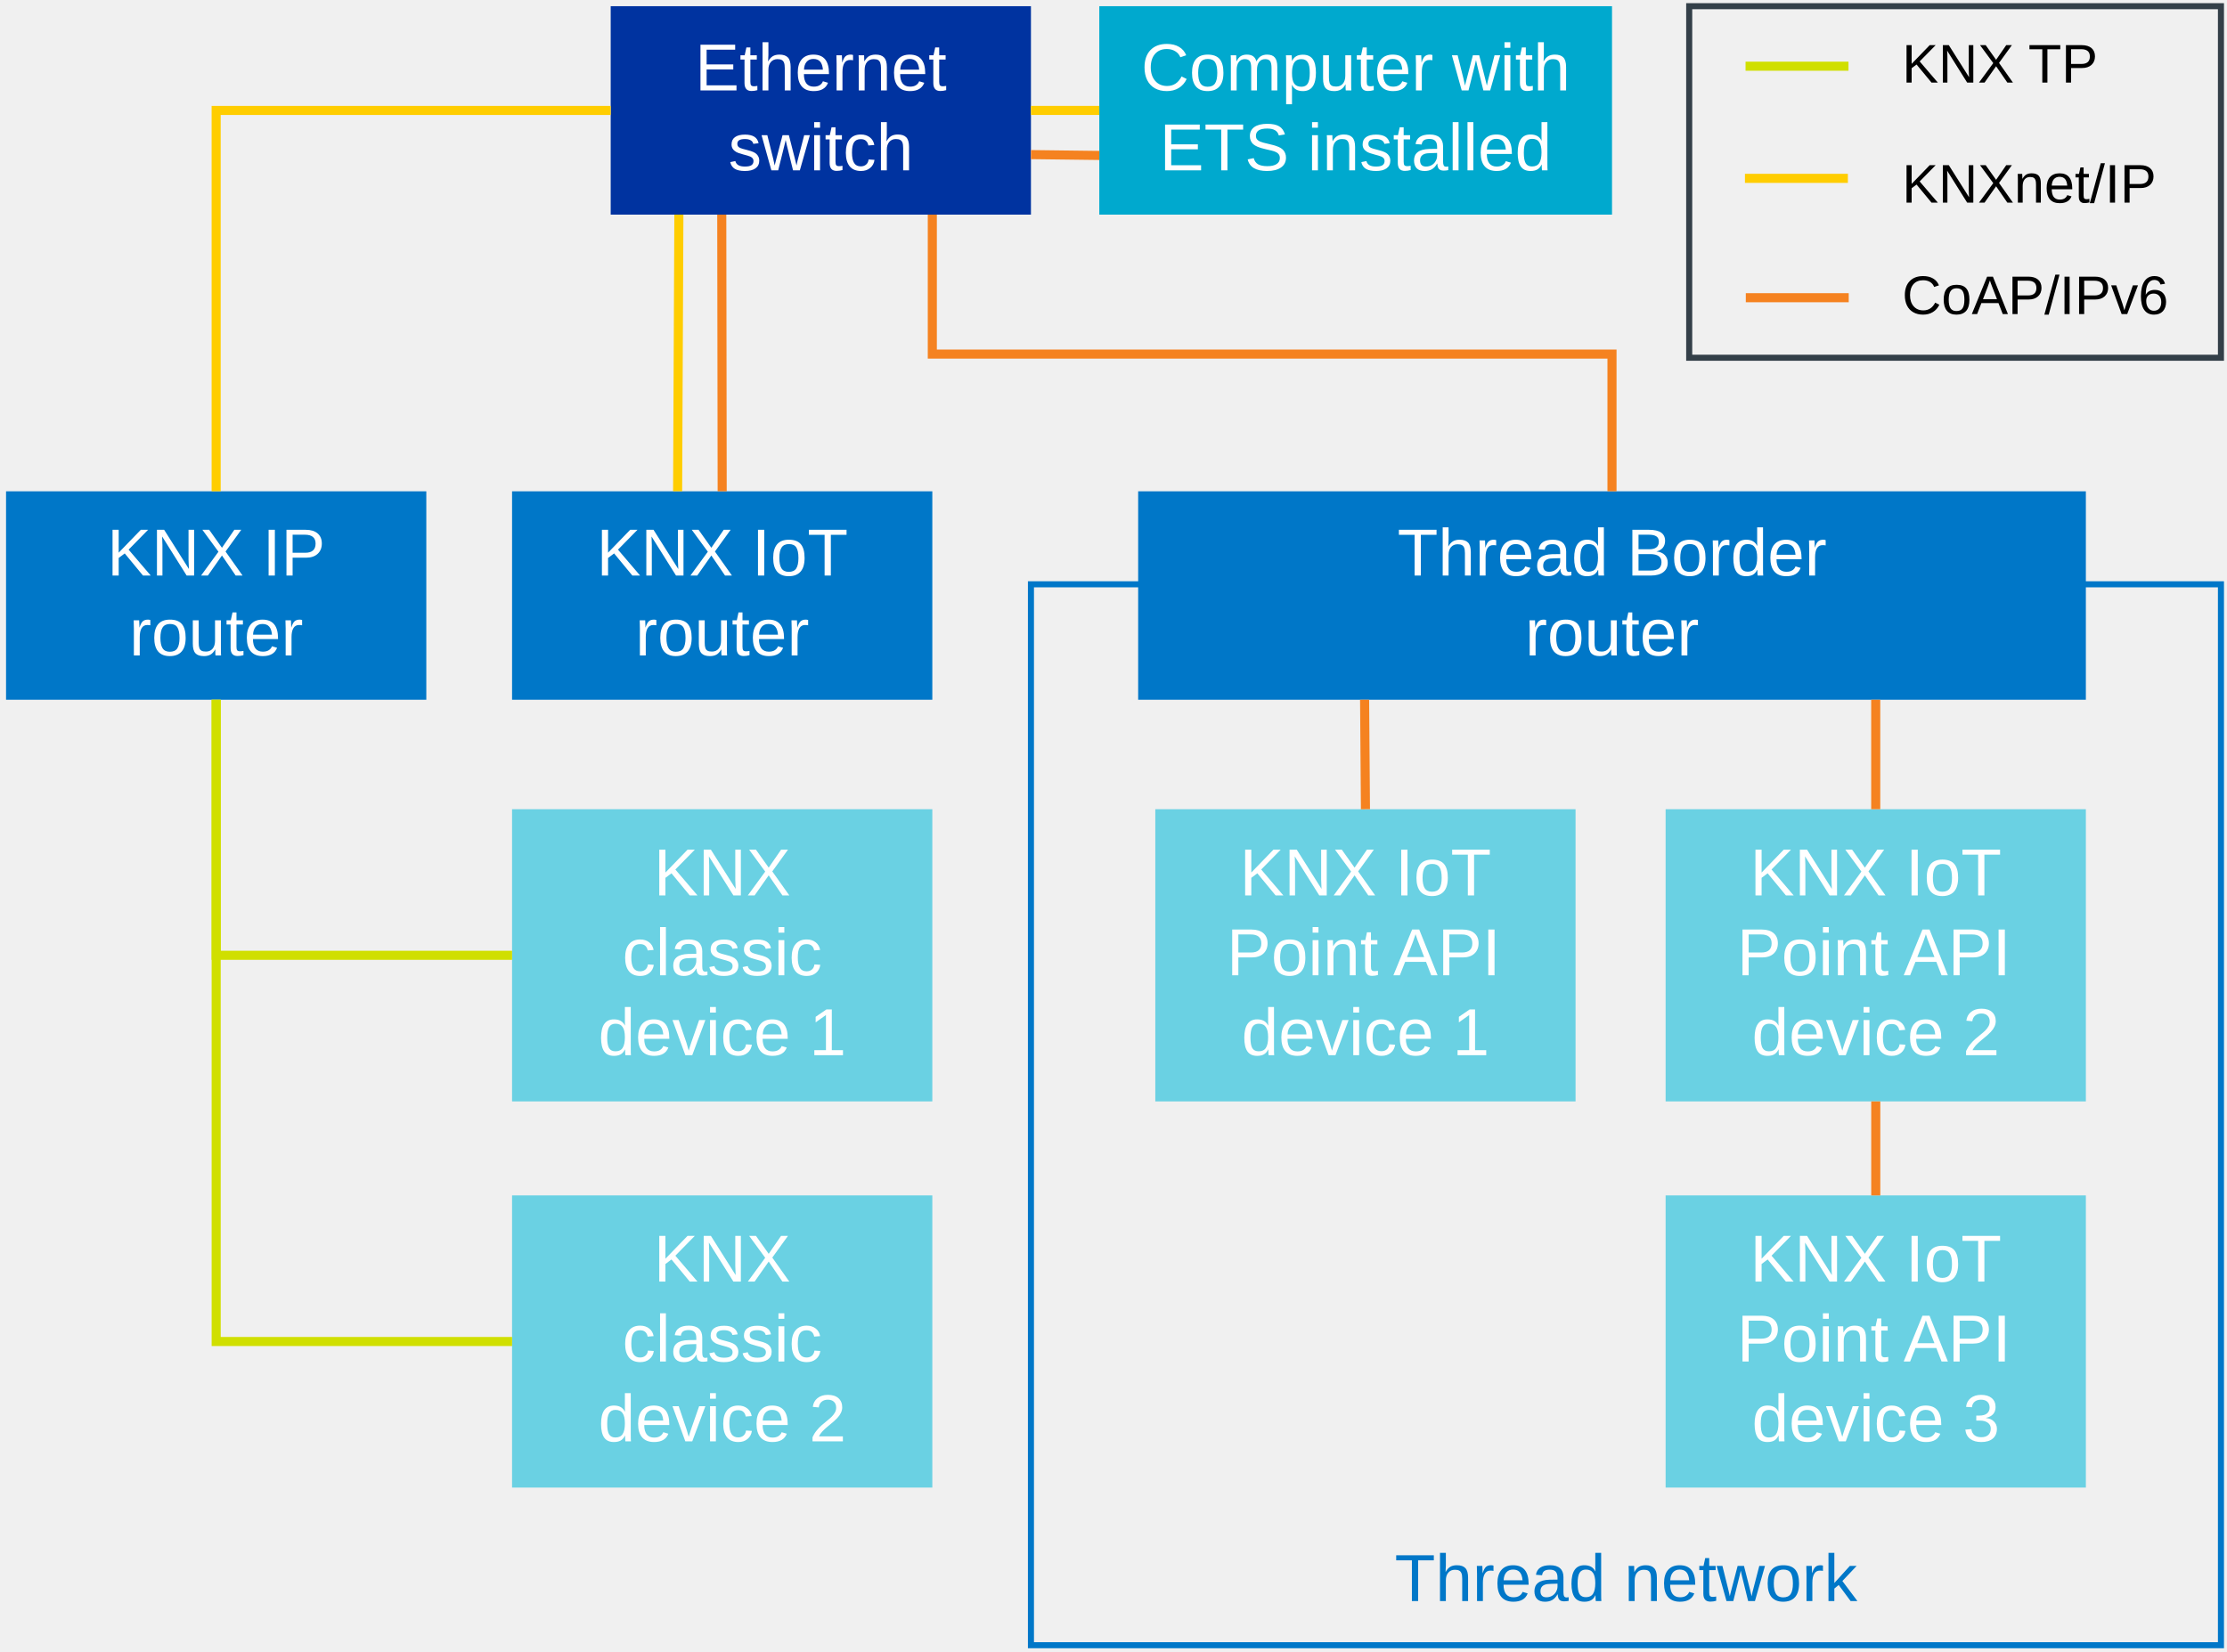
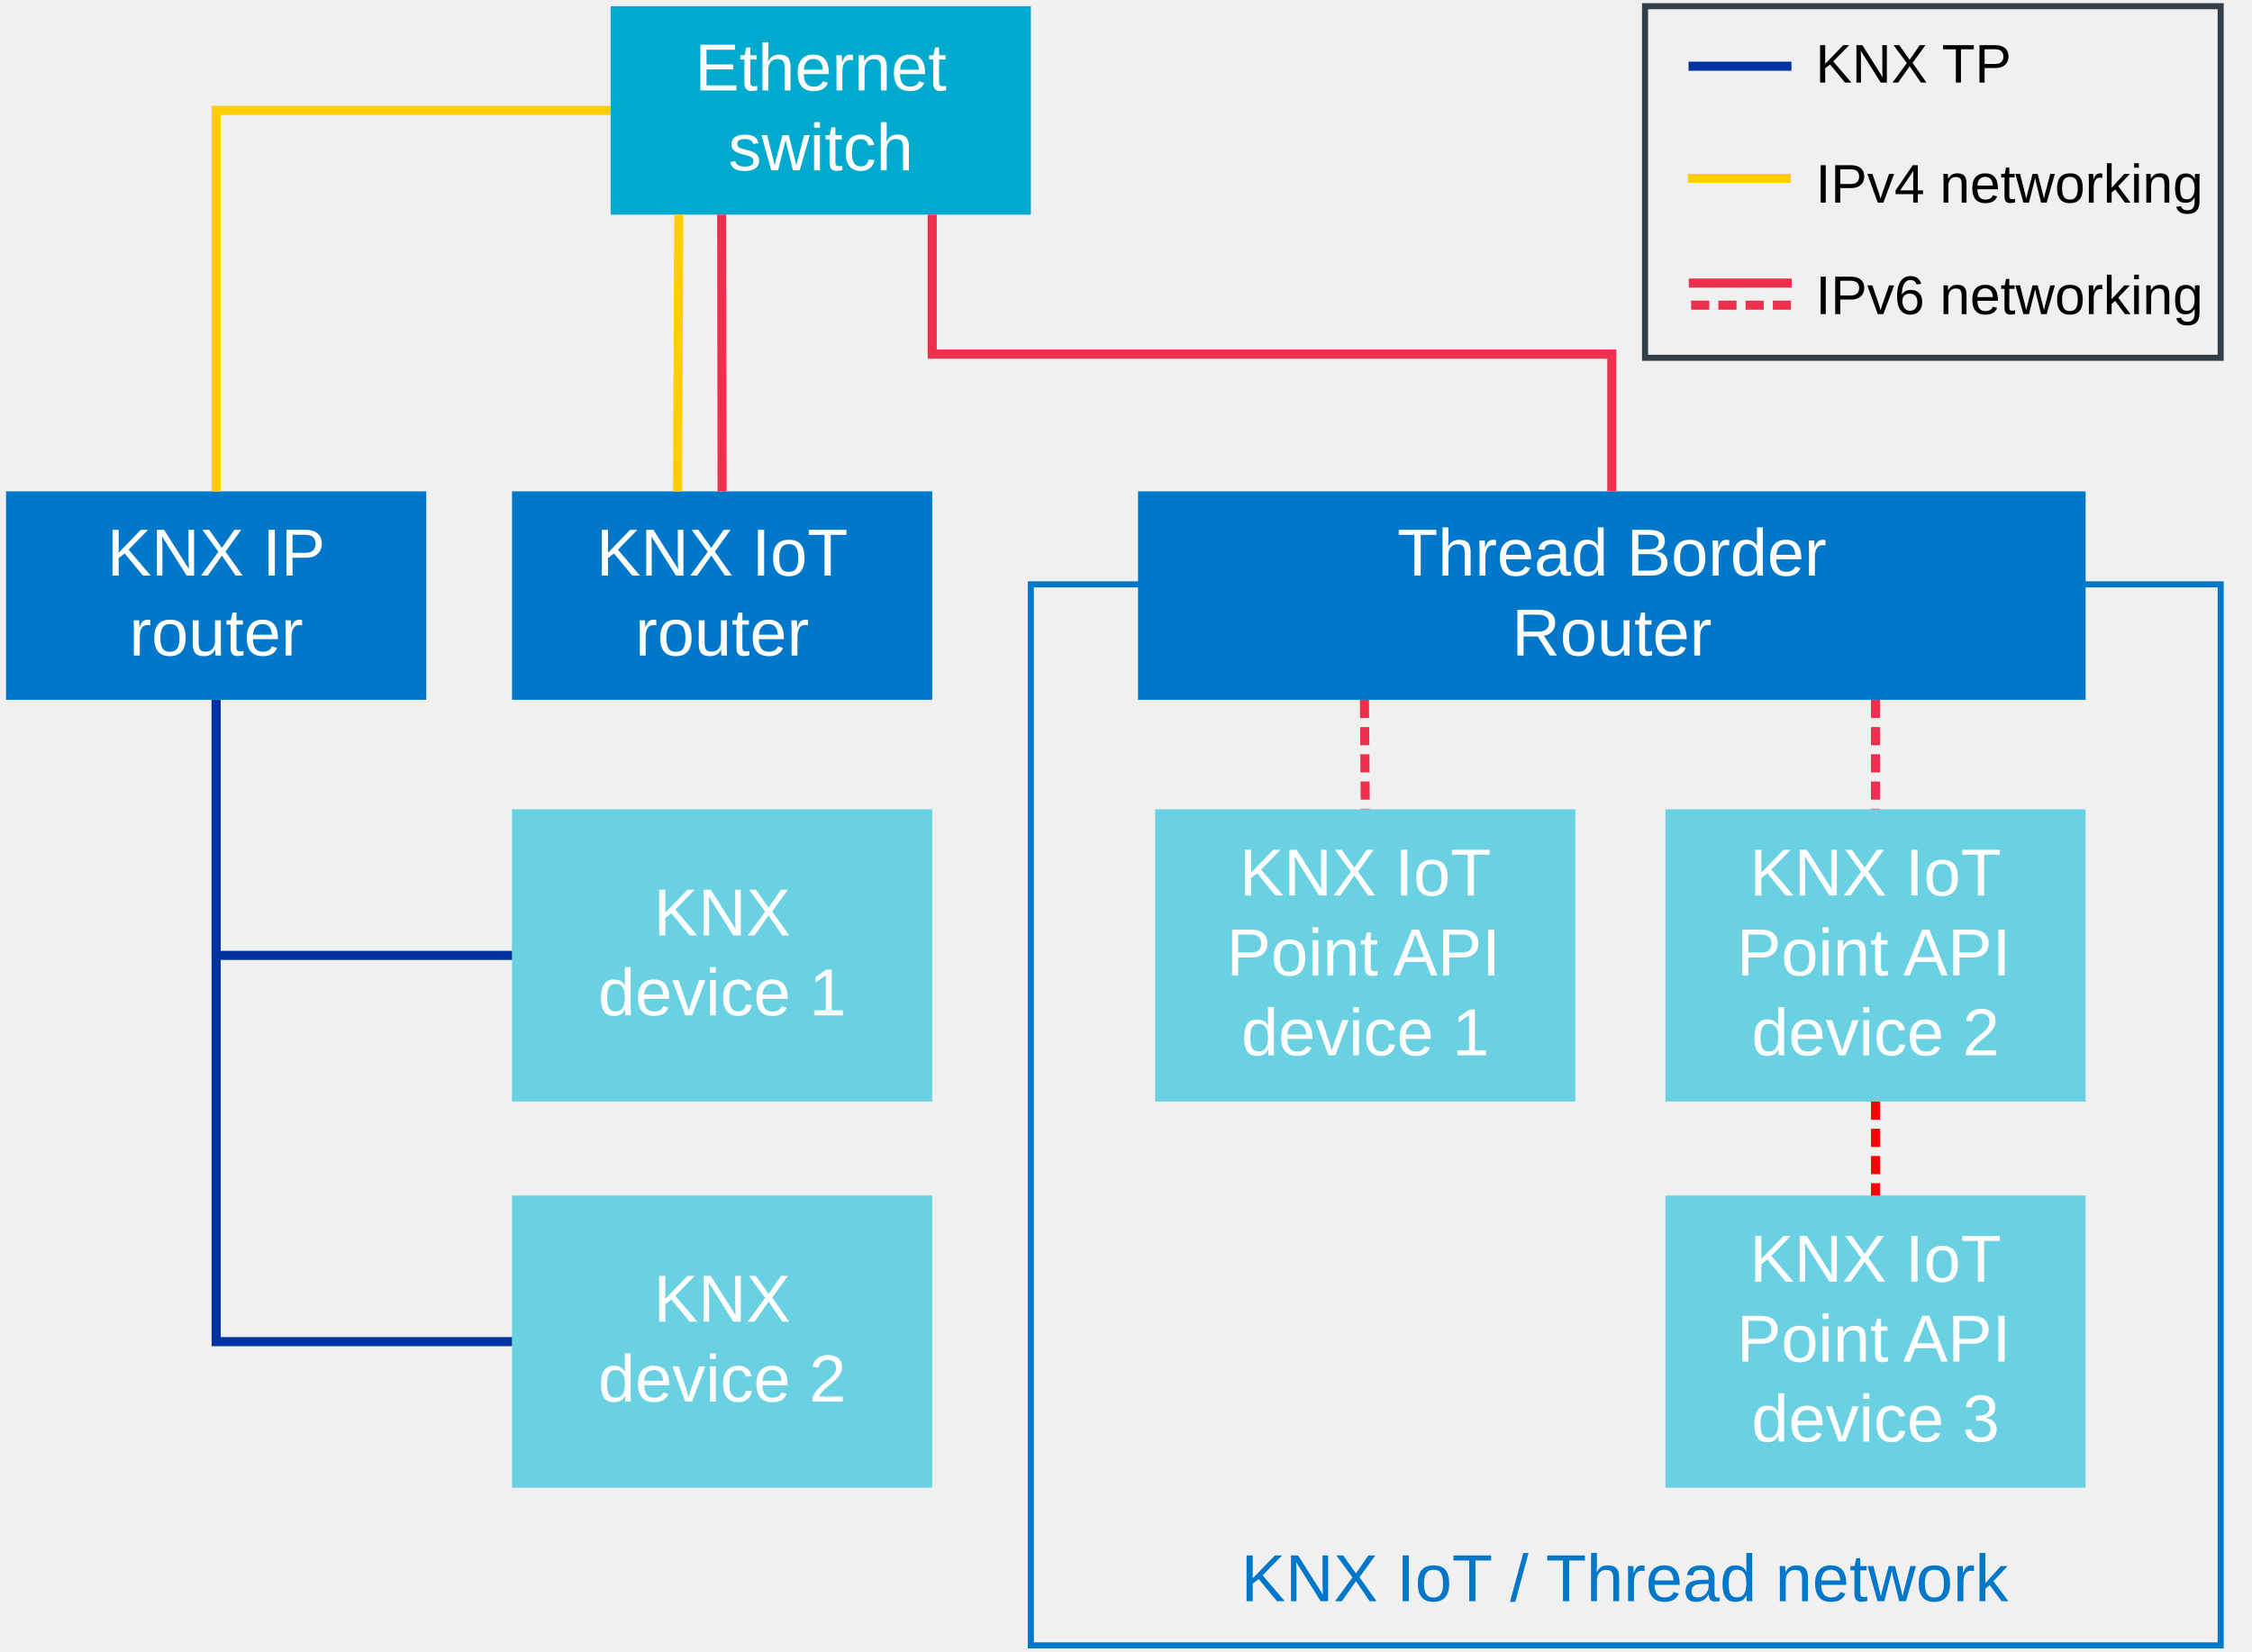
- <svg xmlns="http://www.w3.org/2000/svg" width="5.111in" height="3.791in" viewBox="0 0 368.024 272.928" xml:space="preserve" color-interpolation-filters="sRGB" class="st15">
+ <svg xmlns="http://www.w3.org/2000/svg" width="5.169in" height="3.791in" viewBox="0 0 372.2 272.928" xml:space="preserve" color-interpolation-filters="sRGB" class="st16">
  <style type="text/css">
	
		.st1 {fill:none;stroke:#0077c8;stroke-width:1}
		.st2 {fill:#0077c8;font-family:Arial;font-size:0.917em}
- 		.st3 {fill:#0033a0;stroke:none;stroke-width:1}
+ 		.st3 {fill:#00a9ce;stroke:none;stroke-width:1}
		.st4 {fill:#ffffff;font-family:Arial;font-size:0.917em}
		.st5 {font-size:1em}
- 		.st6 {fill:#00a9ce;stroke:none;stroke-width:1}
- 		.st7 {fill:#0077c8;stroke:none;stroke-width:1}
- 		.st8 {fill:#6ad1e3;stroke:none;stroke-width:1}
- 		.st9 {stroke:#ffcd00;stroke-linecap:butt;stroke-width:1.5}
- 		.st10 {stroke:#f58220;stroke-linecap:butt;stroke-width:1.5}
- 		.st11 {stroke:#d0df00;stroke-linecap:butt;stroke-width:1.5}
- 		.st12 {fill:none;stroke:#333f48;stroke-width:1}
- 		.st13 {fill:none;stroke:none;stroke-width:1}
- 		.st14 {fill:#000000;font-family:Arial;font-size:0.75em}
- 		.st15 {fill:none;fill-rule:evenodd;font-size:12px;overflow:visible;stroke-linecap:square;stroke-miterlimit:3}
+ 		.st6 {fill:#0077c8;stroke:none;stroke-width:1}
+ 		.st7 {fill:#6ad1e3;stroke:none;stroke-width:1}
+ 		.st8 {stroke:#ffcd00;stroke-linecap:butt;stroke-width:1.5}
+ 		.st9 {stroke:#ee2f4e;stroke-linecap:butt;stroke-width:1.5}
+ 		.st10 {stroke:#0033a0;stroke-linecap:butt;stroke-width:1.5}
+ 		.st11 {stroke:#ee2f4e;stroke-dasharray:3,1.5;stroke-linecap:butt;stroke-width:1.5}
+ 		.st12 {stroke:#ff0000;stroke-dasharray:3,1.5;stroke-linecap:butt;stroke-width:1.5}
+ 		.st13 {fill:none;stroke:#333f48;stroke-width:1}
+ 		.st14 {fill:none;stroke:none;stroke-width:1}
+ 		.st15 {fill:#000000;font-family:Arial;font-size:0.75em}
+ 		.st16 {fill:none;fill-rule:evenodd;font-size:12px;overflow:visible;stroke-linecap:square;stroke-miterlimit:3}
	
	</style>
  <g>
    <g id="shape16-1" transform="translate(170.37,-1)">
      <rect x="0" y="97.56" width="196.654" height="175.368" class="st1" />
-       <text x="60.11" y="265.63" class="st2">Thread network</text>
+       <text x="34.75" y="265.63" class="st2">KNX IoT / Thread network</text>
    </g>
    <g id="shape5-4" transform="translate(100.921,-237.474)">
      <rect x="0" y="238.474" width="69.449" height="34.454" class="st3" />
      <text x="13.93" y="252.4" class="st4">Ethernet <tspan x="19.44" dy="1.2em" class="st5">switch</tspan>
      </text>
    </g>
-     <g id="shape7-8" transform="translate(181.666,-237.474)">
-       <rect x="0" y="238.474" width="84.728" height="34.454" class="st6" />
-       <text x="6.91" y="252.4" class="st4">Computer with <tspan x="9.96" dy="1.2em" class="st5">ETS installed</tspan>
-       </text>
-     </g>
-     <g id="shape8-12" transform="translate(84.622,-157.285)">
-       <rect x="0" y="238.474" width="69.449" height="34.454" class="st7" />
+     <g id="shape8-8" transform="translate(84.622,-157.285)">
+       <rect x="0" y="238.474" width="69.449" height="34.454" class="st6" />
      <text x="13.94" y="252.4" class="st4">KNX IoT <tspan x="20.36" dy="1.2em" class="st5">router</tspan>
      </text>
    </g>
-     <g id="shape9-16" transform="translate(1,-157.285)">
-       <rect x="0" y="238.474" width="69.449" height="34.454" class="st7" />
+     <g id="shape9-12" transform="translate(1,-157.285)">
+       <rect x="0" y="238.474" width="69.449" height="34.454" class="st6" />
      <text x="16.69" y="252.4" class="st4">KNX IP <tspan x="20.36" dy="1.2em" class="st5">router</tspan>
      </text>
    </g>
-     <g id="shape10-20" transform="translate(188.087,-157.285)">
-       <rect x="0" y="238.474" width="156.614" height="34.454" class="st7" />
-       <text x="42.84" y="252.4" class="st4">Thread Border <tspan x="63.94" dy="1.2em" class="st5">router</tspan>
+     <g id="shape10-16" transform="translate(188.087,-157.285)">
+       <rect x="0" y="238.474" width="156.614" height="34.454" class="st6" />
+       <text x="42.84" y="252.4" class="st4">Thread Border <tspan x="61.8" dy="1.2em" class="st5">Router</tspan>
      </text>
    </g>
-     <g id="shape11-24" transform="translate(84.622,-27.0566)">
-       <rect x="0" y="224.63" width="69.449" height="48.297" class="st8" />
-       <text x="23.42" y="238.88" class="st4">KNX  <tspan x="18.22" dy="1.2em" class="st5">classic </tspan>
-         <tspan x="14.24" dy="1.2em" class="st5">device 2</tspan>
+     <g id="shape11-20" transform="translate(84.622,-27.0566)">
+       <rect x="0" y="224.63" width="69.449" height="48.297" class="st7" />
+       <text x="23.42" y="245.48" class="st4">KNX  <tspan x="14.24" dy="1.2em" class="st5">device 2</tspan>
      </text>
    </g>
-     <g id="shape12-29" transform="translate(84.622,-90.8915)">
-       <rect x="0" y="224.63" width="69.449" height="48.297" class="st8" />
-       <text x="23.42" y="238.88" class="st4">KNX <tspan x="18.22" dy="1.2em" class="st5">classic </tspan>
-         <tspan x="14.24" dy="1.2em" class="st5">device 1</tspan>
+     <g id="shape12-24" transform="translate(84.622,-90.8915)">
+       <rect x="0" y="224.63" width="69.449" height="48.297" class="st7" />
+       <text x="23.42" y="245.48" class="st4">KNX <tspan x="14.24" dy="1.2em" class="st5">device 1</tspan>
      </text>
    </g>
-     <g id="shape13-34" transform="translate(190.921,-90.8915)">
-       <rect x="0" y="224.63" width="69.449" height="48.297" class="st8" />
+     <g id="shape13-28" transform="translate(190.921,-90.8915)">
+       <rect x="0" y="224.63" width="69.449" height="48.297" class="st7" />
      <text x="13.94" y="238.88" class="st4">KNX IoT <tspan x="11.8" dy="1.2em" class="st5">Point API </tspan>
        <tspan x="14.24" dy="1.2em" class="st5">device 1</tspan>
      </text>
    </g>
-     <g id="shape14-39" transform="translate(275.252,-90.8915)">
-       <rect x="0" y="224.63" width="69.449" height="48.297" class="st8" />
+     <g id="shape14-33" transform="translate(275.252,-90.8915)">
+       <rect x="0" y="224.63" width="69.449" height="48.297" class="st7" />
      <text x="13.94" y="238.88" class="st4">KNX IoT <tspan x="11.8" dy="1.2em" class="st5">Point API </tspan>
        <tspan x="14.24" dy="1.2em" class="st5">device 2</tspan>
      </text>
    </g>
-     <g id="shape15-44" transform="translate(275.252,-27.0566)">
-       <rect x="0" y="224.63" width="69.449" height="48.297" class="st8" />
+     <g id="shape15-38" transform="translate(275.252,-27.0566)">
+       <rect x="0" y="224.63" width="69.449" height="48.297" class="st7" />
      <text x="13.94" y="238.88" class="st4">KNX IoT <tspan x="11.8" dy="1.2em" class="st5">Point API </tspan>
        <tspan x="14.24" dy="1.2em" class="st5">device 3</tspan>
      </text>
    </g>
-     <g id="shape17-49" transform="translate(168.931,-247.614)">
-       <path d="M1.44 265.84 L12.73 265.84" class="st9" />
+     <g id="shape19-43" transform="translate(119.169,-237.474)">
+       <path d="M-6.98 272.93 L-7.19 318.66" class="st8" />
    </g>
-     <g id="shape18-52" transform="translate(183.105,-240.238)">
-       <path d="M-1.44 265.91 L-12.73 265.77" class="st10" />
+     <g id="shape20-46" transform="translate(112.224,-237.474)">
+       <path d="M7.05 272.93 L7.12 318.66" class="st9" />
    </g>
-     <g id="shape19-55" transform="translate(119.169,-237.474)">
-       <path d="M-6.98 272.93 L-7.19 318.66" class="st9" />
+     <g id="shape21-49" transform="translate(100.921,-254.701)">
+       <path d="M0 272.93 L-65.2 272.93 L-65.2 335.89" class="st8" />
    </g>
-     <g id="shape20-58" transform="translate(112.224,-237.474)">
-       <path d="M7.05 272.93 L7.12 318.66" class="st10" />
+     <g id="shape22-52" transform="translate(35.7244,-157.285)">
+       <path d="M0 272.93 L0 315.17 L48.9 315.17" class="st10" />
    </g>
-     <g id="shape21-61" transform="translate(100.921,-254.701)">
-       <path d="M0 272.93 L-65.2 272.93 L-65.2 335.89" class="st9" />
+     <g id="shape23-55" transform="translate(35.7244,-157.285)">
+       <path d="M0 272.93 L0 379.01 L48.9 379.01" class="st10" />
    </g>
-     <g id="shape22-64" transform="translate(35.7244,-157.285)">
-       <path d="M0 272.93 L0 315.17 L48.9 315.17" class="st11" />
+     <g id="shape24-58" transform="translate(154.071,-237.474)">
+       <path d="M0 272.93 L0 295.98 L112.32 295.98 L112.32 318.66" class="st9" />
    </g>
-     <g id="shape23-67" transform="translate(35.7244,-157.285)">
-       <path d="M0 272.93 L0 379.01 L48.9 379.01" class="st11" />
+     <g id="shape25-61" transform="translate(218.488,-157.285)">
+       <path d="M7.02 272.93 L7.16 291.02" class="st11" />
    </g>
-     <g id="shape24-70" transform="translate(154.071,-237.474)">
-       <path d="M0 272.93 L0 295.98 L112.32 295.98 L112.32 318.66" class="st10" />
+     <g id="shape26-64" transform="translate(317.063,-157.285)">
+       <path d="M-7.09 272.93 L-7.09 291.02" class="st11" />
    </g>
-     <g id="shape25-73" transform="translate(218.488,-157.285)">
-       <path d="M7.02 272.93 L7.16 291.02" class="st10" />
+     <g id="shape27-67" transform="translate(302.89,-90.8915)">
+       <path d="M7.09 272.93 L7.09 288.47" class="st12" />
    </g>
-     <g id="shape26-76" transform="translate(317.063,-157.285)">
-       <path d="M-7.09 272.93 L-7.09 291.02" class="st10" />
+     <g id="shape28-70" transform="translate(271.886,-213.818)">
+       <rect x="0" y="214.818" width="95.138" height="58.11" class="st13" />
    </g>
-     <g id="shape27-79" transform="translate(302.89,-90.8915)">
-       <path d="M7.09 272.93 L7.09 288.47" class="st10" />
+     <g id="shape30-72" transform="translate(279.074,-254.92)">
+       <path d="M0 265.84 L17.01 265.84" class="st10" />
    </g>
-     <g id="shape28-82" transform="translate(279.15,-213.818)">
-       <rect x="0" y="214.818" width="87.874" height="58.11" class="st12" />
+     <g id="shape31-75" transform="translate(278.972,-236.381)">
+       <path d="M0 265.84 L17.01 265.84" class="st8" />
    </g>
-     <g id="shape30-84" transform="translate(288.463,-254.92)">
-       <path d="M0 265.84 L17.01 265.84" class="st11" />
-     </g>
-     <g id="shape31-87" transform="translate(288.362,-236.381)">
+     <g id="shape32-78" transform="translate(279.114,-219.078)">
      <path d="M0 265.84 L17.01 265.84" class="st9" />
    </g>
-     <g id="shape32-90" transform="translate(288.504,-216.652)">
-       <path d="M0 265.84 L17.01 265.84" class="st10" />
+     <g id="shape33-81" transform="translate(296.082,-252.085)">
+       <rect x="0" y="253.085" width="75.118" height="19.843" class="st14" />
+       <text x="4" y="265.71" class="st15">KNX TP</text>
    </g>
-     <g id="shape33-93" transform="translate(310.331,-252.085)">
-       <rect x="0" y="253.085" width="56.693" height="19.843" class="st13" />
-       <text x="4" y="265.71" class="st14">KNX TP</text>
+     <g id="shape36-84" transform="translate(296.082,-232.243)">
+       <rect x="0" y="253.085" width="75.118" height="19.843" class="st14" />
+       <text x="4" y="265.71" class="st15">IPv4 networking</text>
    </g>
-     <g id="shape36-96" transform="translate(310.331,-232.243)">
-       <rect x="0" y="253.085" width="56.693" height="19.843" class="st13" />
-       <text x="4" y="265.71" class="st14">KNXnet/IP</text>
+     <g id="shape37-87" transform="translate(296.082,-213.818)">
+       <rect x="0" y="253.085" width="75.118" height="19.843" class="st14" />
+       <text x="4" y="265.71" class="st15">IPv6 networking</text>
    </g>
-     <g id="shape37-99" transform="translate(310.331,-213.818)">
-       <rect x="0" y="253.085" width="56.693" height="19.843" class="st13" />
-       <text x="4" y="265.71" class="st14">CoAP/IPv6</text>
+     <g id="shape1000-90" transform="translate(279.504,-215.425)">
+       <path d="M0 265.84 L17.01 265.84" class="st11" />
    </g>
  </g>
</svg>
